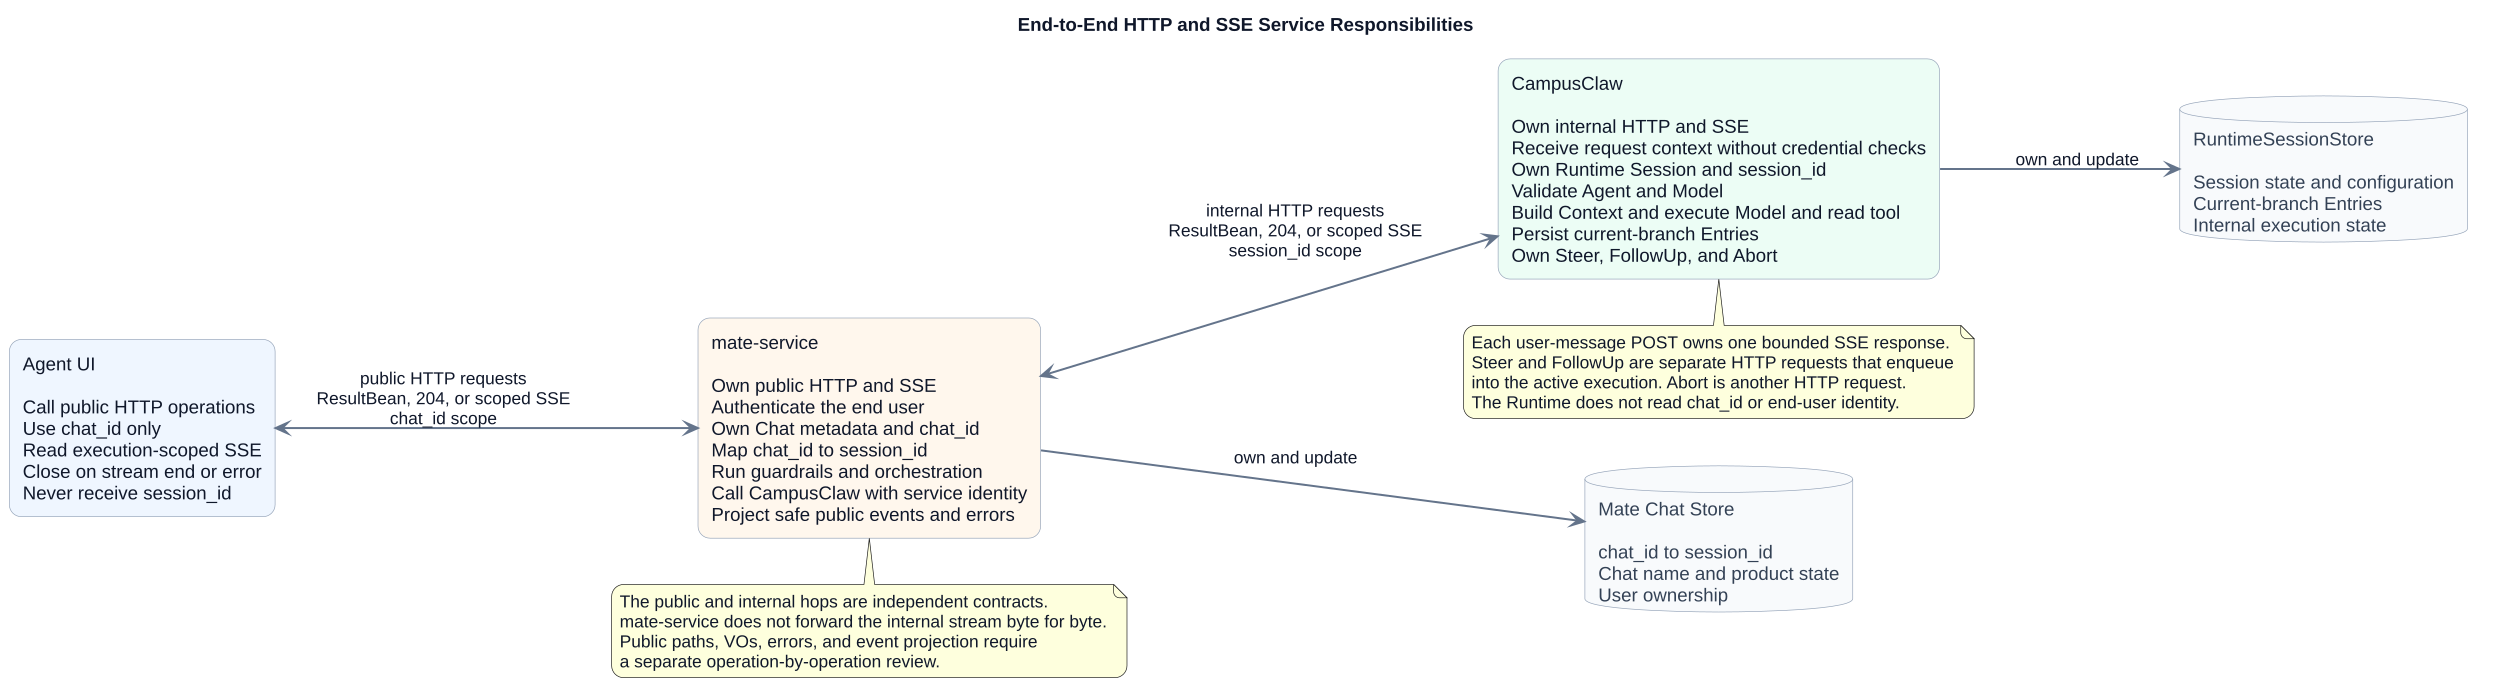
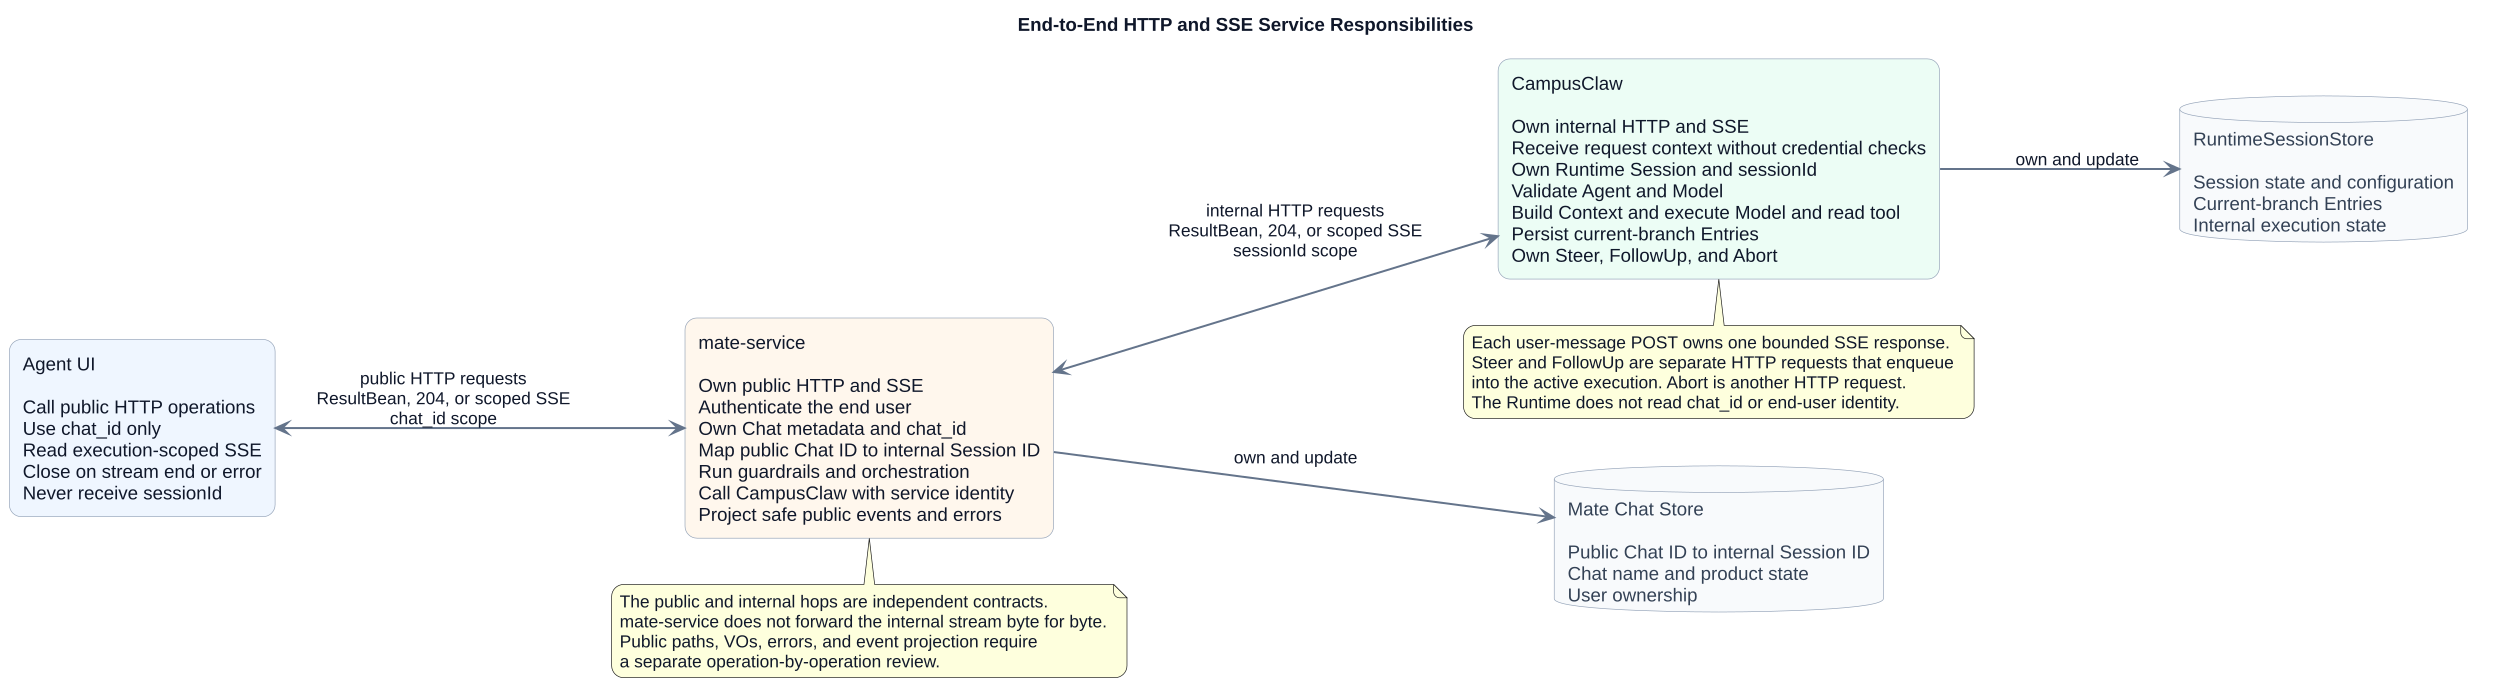
<svg xmlns="http://www.w3.org/2000/svg" contentStyleType="text/css" data-diagram-type="DESCRIPTION" height="522px" preserveAspectRatio="none" style="width:1872px;height:522px;background:#FFFFFF;" version="1.1" viewBox="0 0 1872 522" width="1872px" zoomAndPan="magnify">
  <defs />
  <g>
    <g class="title" data-source-line="1">
      <text fill="#0F172A" font-family="Arial" font-size="14" font-weight="700" lengthAdjust="spacing" textLength="341.503" x="762.024" y="23.132">End-to-End HTTP and SSE Service Responsibilities</text>
    </g>
    <g class="entity" data-qualified-name="UI" data-source-line="32" id="ent0001">
      <rect fill="#EFF6FF" height="132.69" rx="9" ry="9" style="stroke:#94A3B8;stroke-width:0.5;" width="198.999" x="7" y="254.199" />
      <text fill="#0F172A" font-family="Arial" font-size="14" lengthAdjust="spacing" textLength="54.476" x="17" y="277.33">Agent UI</text>
      <text fill="#0F172A" font-family="Arial" font-size="14" lengthAdjust="spacing" textLength="3.89" x="17" y="293.429"> </text>
      <text fill="#0F172A" font-family="Arial" font-size="14" lengthAdjust="spacing" textLength="174.296" x="17" y="309.528">Call public HTTP operations</text>
      <text fill="#0F172A" font-family="Arial" font-size="14" lengthAdjust="spacing" textLength="103.503" x="17" y="325.626">Use chat_id only</text>
      <text fill="#0F172A" font-family="Arial" font-size="14" lengthAdjust="spacing" textLength="178.999" x="17" y="341.725">Read execution-scoped SSE</text>
      <text fill="#0F172A" font-family="Arial" font-size="14" lengthAdjust="spacing" textLength="178.965" x="17" y="357.824">Close on stream end or error</text>
-       <text fill="#0F172A" font-family="Arial" font-size="14" lengthAdjust="spacing" textLength="156.406" x="17" y="373.922">Never receive session_id</text>
+       <text fill="#0F172A" font-family="Arial" font-size="14" lengthAdjust="spacing" textLength="149.399" x="17" y="373.922">Never receive sessionId</text>
    </g>
    <g class="entity" data-qualified-name="Mate" data-source-line="34" id="ent0002">
-       <rect fill="#FFF7ED" height="164.888" rx="9" ry="9" style="stroke:#94A3B8;stroke-width:0.5;" width="256.523" x="522.68" y="238.099" />
-       <text fill="#0F172A" font-family="Arial" font-size="14" lengthAdjust="spacing" textLength="80.131" x="532.68" y="261.231">mate-service</text>
-       <text fill="#0F172A" font-family="Arial" font-size="14" lengthAdjust="spacing" textLength="3.89" x="532.68" y="277.329"> </text>
-       <text fill="#0F172A" font-family="Arial" font-size="14" lengthAdjust="spacing" textLength="168.848" x="532.68" y="293.428">Own public HTTP and SSE</text>
-       <text fill="#0F172A" font-family="Arial" font-size="14" lengthAdjust="spacing" textLength="159.558" x="532.68" y="309.526">Authenticate the end user</text>
-       <text fill="#0F172A" font-family="Arial" font-size="14" lengthAdjust="spacing" textLength="200.792" x="532.68" y="325.625">Own Chat metadata and chat_id</text>
-       <text fill="#0F172A" font-family="Arial" font-size="14" lengthAdjust="spacing" textLength="161.875" x="532.68" y="341.724">Map chat_id to session_id</text>
-       <text fill="#0F172A" font-family="Arial" font-size="14" lengthAdjust="spacing" textLength="203.116" x="532.68" y="357.822">Run guardrails and orchestration</text>
-       <text fill="#0F172A" font-family="Arial" font-size="14" lengthAdjust="spacing" textLength="236.523" x="532.68" y="373.921">Call CampusClaw with service identity</text>
-       <text fill="#0F172A" font-family="Arial" font-size="14" lengthAdjust="spacing" textLength="227.227" x="532.68" y="390.019">Project safe public events and errors</text>
+       <rect fill="#FFF7ED" height="164.888" rx="9" ry="9" style="stroke:#94A3B8;stroke-width:0.5;" width="276.013" x="512.94" y="238.099" />
+       <text fill="#0F172A" font-family="Arial" font-size="14" lengthAdjust="spacing" textLength="80.131" x="522.94" y="261.231">mate-service</text>
+       <text fill="#0F172A" font-family="Arial" font-size="14" lengthAdjust="spacing" textLength="3.89" x="522.94" y="277.329"> </text>
+       <text fill="#0F172A" font-family="Arial" font-size="14" lengthAdjust="spacing" textLength="168.848" x="522.94" y="293.428">Own public HTTP and SSE</text>
+       <text fill="#0F172A" font-family="Arial" font-size="14" lengthAdjust="spacing" textLength="159.558" x="522.94" y="309.526">Authenticate the end user</text>
+       <text fill="#0F172A" font-family="Arial" font-size="14" lengthAdjust="spacing" textLength="200.792" x="522.94" y="325.625">Own Chat metadata and chat_id</text>
+       <text fill="#0F172A" font-family="Arial" font-size="14" lengthAdjust="spacing" textLength="256.013" x="522.94" y="341.724">Map public Chat ID to internal Session ID</text>
+       <text fill="#0F172A" font-family="Arial" font-size="14" lengthAdjust="spacing" textLength="203.116" x="522.94" y="357.822">Run guardrails and orchestration</text>
+       <text fill="#0F172A" font-family="Arial" font-size="14" lengthAdjust="spacing" textLength="236.523" x="522.94" y="373.921">Call CampusClaw with service identity</text>
+       <text fill="#0F172A" font-family="Arial" font-size="14" lengthAdjust="spacing" textLength="227.227" x="522.94" y="390.019">Project safe public events and errors</text>
    </g>
    <g class="entity" data-qualified-name="Runtime" data-source-line="36" id="ent0003">
      <rect fill="#ECFDF5" height="164.888" rx="9" ry="9" style="stroke:#94A3B8;stroke-width:0.5;" width="330.495" x="1121.8" y="44.099" />
      <text fill="#0F172A" font-family="Arial" font-size="14" lengthAdjust="spacing" textLength="83.248" x="1131.8" y="67.231">CampusClaw</text>
      <text fill="#0F172A" font-family="Arial" font-size="14" lengthAdjust="spacing" textLength="3.89" x="1131.8" y="83.329"> </text>
      <text fill="#0F172A" font-family="Arial" font-size="14" lengthAdjust="spacing" textLength="178.185" x="1131.8" y="99.428">Own internal HTTP and SSE</text>
      <text fill="#0F172A" font-family="Arial" font-size="14" lengthAdjust="spacing" textLength="310.495" x="1131.8" y="115.526">Receive request context without credential checks</text>
-       <text fill="#0F172A" font-family="Arial" font-size="14" lengthAdjust="spacing" textLength="235.792" x="1131.8" y="131.625">Own Runtime Session and session_id</text>
+       <text fill="#0F172A" font-family="Arial" font-size="14" lengthAdjust="spacing" textLength="228.785" x="1131.8" y="131.625">Own Runtime Session and sessionId</text>
      <text fill="#0F172A" font-family="Arial" font-size="14" lengthAdjust="spacing" textLength="160.337" x="1131.8" y="147.724">Validate Agent and Model</text>
      <text fill="#0F172A" font-family="Arial" font-size="14" lengthAdjust="spacing" textLength="291.081" x="1131.8" y="163.822">Build Context and execute Model and read tool</text>
      <text fill="#0F172A" font-family="Arial" font-size="14" lengthAdjust="spacing" textLength="185.179" x="1131.8" y="179.921">Persist current-branch Entries</text>
      <text fill="#0F172A" font-family="Arial" font-size="14" lengthAdjust="spacing" textLength="200.758" x="1131.8" y="196.019">Own Steer, FollowUp, and Abort</text>
    </g>
    <g class="entity" data-qualified-name="MateStore" data-source-line="38" id="ent0004">
-       <path d="M1186.77,358.799 C1186.77,348.799 1287.049,348.799 1287.049,348.799 C1287.049,348.799 1387.328,348.799 1387.328,358.799 L1387.328,448.292 C1387.328,458.292 1287.049,458.292 1287.049,458.292 C1287.049,458.292 1186.77,458.292 1186.77,448.292 L1186.77,358.799" fill="#F8FAFC" style="stroke:#94A3B8;stroke-width:0.5;" />
-       <path d="M1186.77,358.799 C1186.77,368.799 1287.049,368.799 1287.049,368.799 C1287.049,368.799 1387.328,368.799 1387.328,358.799" fill="none" style="stroke:#94A3B8;stroke-width:0.5;" />
-       <text fill="#334155" font-family="Arial" font-size="14" lengthAdjust="spacing" textLength="101.938" x="1196.77" y="385.93">Mate Chat Store</text>
-       <text fill="#334155" font-family="Arial" font-size="14" lengthAdjust="spacing" textLength="3.89" x="1196.77" y="402.029"> </text>
-       <text fill="#334155" font-family="Arial" font-size="14" lengthAdjust="spacing" textLength="130.751" x="1196.77" y="418.128">chat_id to session_id</text>
-       <text fill="#334155" font-family="Arial" font-size="14" lengthAdjust="spacing" textLength="180.558" x="1196.77" y="434.226">Chat name and product state</text>
-       <text fill="#334155" font-family="Arial" font-size="14" lengthAdjust="spacing" textLength="97.262" x="1196.77" y="450.325">User ownership</text>
+       <path d="M1163.82,358.799 C1163.82,348.799 1287.04,348.799 1287.04,348.799 C1287.04,348.799 1410.26,348.799 1410.26,358.799 L1410.26,448.292 C1410.26,458.292 1287.04,458.292 1287.04,458.292 C1287.04,458.292 1163.82,458.292 1163.82,448.292 L1163.82,358.799" fill="#F8FAFC" style="stroke:#94A3B8;stroke-width:0.5;" />
+       <path d="M1163.82,358.799 C1163.82,368.799 1287.04,368.799 1287.04,368.799 C1287.04,368.799 1410.26,368.799 1410.26,358.799" fill="none" style="stroke:#94A3B8;stroke-width:0.5;" />
+       <text fill="#334155" font-family="Arial" font-size="14" lengthAdjust="spacing" textLength="101.938" x="1173.82" y="385.93">Mate Chat Store</text>
+       <text fill="#334155" font-family="Arial" font-size="14" lengthAdjust="spacing" textLength="3.89" x="1173.82" y="402.029"> </text>
+       <text fill="#334155" font-family="Arial" font-size="14" lengthAdjust="spacing" textLength="226.44" x="1173.82" y="418.128">Public Chat ID to internal Session ID</text>
+       <text fill="#334155" font-family="Arial" font-size="14" lengthAdjust="spacing" textLength="180.558" x="1173.82" y="434.226">Chat name and product state</text>
+       <text fill="#334155" font-family="Arial" font-size="14" lengthAdjust="spacing" textLength="97.262" x="1173.82" y="450.325">User ownership</text>
    </g>
    <g class="entity" data-qualified-name="RuntimeStore" data-source-line="40" id="ent0005">
      <path d="M1632.2,81.799 C1632.2,71.799 1739.875,71.799 1739.875,71.799 C1739.875,71.799 1847.551,71.799 1847.551,81.799 L1847.551,171.292 C1847.551,181.292 1739.875,181.292 1739.875,181.292 C1739.875,181.292 1632.2,181.292 1632.2,171.292 L1632.2,81.799" fill="#F8FAFC" style="stroke:#94A3B8;stroke-width:0.5;" />
      <path d="M1632.2,81.799 C1632.2,91.799 1739.875,91.799 1739.875,91.799 C1739.875,91.799 1847.551,91.799 1847.551,81.799" fill="none" style="stroke:#94A3B8;stroke-width:0.5;" />
      <text fill="#334155" font-family="Arial" font-size="14" lengthAdjust="spacing" textLength="135.399" x="1642.2" y="108.93">RuntimeSessionStore</text>
      <text fill="#334155" font-family="Arial" font-size="14" lengthAdjust="spacing" textLength="3.89" x="1642.2" y="125.029"> </text>
      <text fill="#334155" font-family="Arial" font-size="14" lengthAdjust="spacing" textLength="195.351" x="1642.2" y="141.128">Session state and configuration</text>
      <text fill="#334155" font-family="Arial" font-size="14" lengthAdjust="spacing" textLength="141.613" x="1642.2" y="157.226">Current-branch Entries</text>
      <text fill="#334155" font-family="Arial" font-size="14" lengthAdjust="spacing" textLength="144.758" x="1642.2" y="173.325">Internal execution state</text>
    </g>
    <g class="entity" data-qualified-name="GMN10" data-source-line="48" id="ent0011">
      <path d="M458,446.649 L458,498.444 A9,9 0 0 0 467,507.444 L834.889,507.444 A9,9 0 0 0 843.889,498.444 L843.889,447.649 L833.889,437.649 L654.94,437.649 L650.94,403.029 L646.94,437.649 L467,437.649 A9,9 0 0 0 458,446.649" fill="#FEFFDD" style="stroke:#181818;stroke-width:0.5;" />
      <path d="M833.889,437.649 L833.889,443.149 A4.5,4.5 0 0 0 838.389,447.649 L843.889,447.649 L833.889,437.649" fill="#FEFFDD" style="stroke:#181818;stroke-width:0.5;" />
      <text fill="#0F172A" font-family="Arial" font-size="13" lengthAdjust="spacing" textLength="320.88" x="464" y="454.842">The public and internal hops are independent contracts.</text>
      <text fill="#0F172A" font-family="Arial" font-size="13" lengthAdjust="spacing" textLength="364.889" x="464" y="469.791">mate-service does not forward the internal stream byte for byte.</text>
      <text fill="#0F172A" font-family="Arial" font-size="13" lengthAdjust="spacing" textLength="312.882" x="464" y="484.74">Public paths, VOs, errors, and event projection require</text>
      <text fill="#0F172A" font-family="Arial" font-size="13" lengthAdjust="spacing" textLength="240.64" x="464" y="499.689">a separate operation-by-operation review.</text>
    </g>
    <g class="entity" data-qualified-name="GMN13" data-source-line="55" id="ent0014">
      <path d="M1095.89,252.649 L1095.89,304.444 A9,9 0 0 0 1104.89,313.444 L1469.205,313.444 A9,9 0 0 0 1478.205,304.444 L1478.205,253.649 L1468.205,243.649 L1291.05,243.649 L1287.05,209.029 L1283.05,243.649 L1104.89,243.649 A9,9 0 0 0 1095.89,252.649" fill="#FEFFDD" style="stroke:#181818;stroke-width:0.5;" />
      <path d="M1468.205,243.649 L1468.205,249.149 A4.5,4.5 0 0 0 1472.705,253.649 L1478.205,253.649 L1468.205,243.649" fill="#FEFFDD" style="stroke:#181818;stroke-width:0.5;" />
      <text fill="#0F172A" font-family="Arial" font-size="13" lengthAdjust="spacing" textLength="358.427" x="1101.89" y="260.842">Each user-message POST owns one bounded SSE response.</text>
      <text fill="#0F172A" font-family="Arial" font-size="13" lengthAdjust="spacing" textLength="361.315" x="1101.89" y="275.791">Steer and FollowUp are separate HTTP requests that enqueue</text>
      <text fill="#0F172A" font-family="Arial" font-size="13" lengthAdjust="spacing" textLength="326.612" x="1101.89" y="290.74">into the active execution. Abort is another HTTP request.</text>
      <text fill="#0F172A" font-family="Arial" font-size="13" lengthAdjust="spacing" textLength="321.572" x="1101.89" y="305.689">The Runtime does not read chat_id or end-user identity.</text>
    </g>
    <g class="link" data-entity-1="ent0001" data-entity-2="ent0002" data-link-type="dependency" data-source-line="42" id="lnk6">
-       <path d="M211.36,320.539 C300.13,320.539 420.97,320.539 517.56,320.539" fill="none" id="UI-Mate" style="stroke:#64748B;stroke-width:1.5;" />
+       <path d="M211.36,320.539 C297.08,320.539 412.01,320.539 507.47,320.539" fill="none" id="UI-Mate" style="stroke:#64748B;stroke-width:1.5;" />
      <polygon fill="#64748B" points="206.36,320.539,215.36,324.539,211.36,320.539,215.36,316.539,206.36,320.539" style="stroke:#64748B;stroke-width:1.5;stroke-linejoin:miter;stroke-miterlimit:10;" />
-       <polygon fill="#64748B" points="522.56,320.539,513.56,316.539,517.56,320.539,513.56,324.539,522.56,320.539" style="stroke:#64748B;stroke-width:1.5;stroke-linejoin:miter;stroke-miterlimit:10;" />
+       <polygon fill="#64748B" points="512.47,320.539,503.47,316.539,507.47,320.539,503.47,324.539,512.47,320.539" style="stroke:#64748B;stroke-width:1.5;stroke-linejoin:miter;stroke-miterlimit:10;" />
      <text fill="#0F172A" font-family="Arial" font-size="13" lengthAdjust="spacing" textLength="124.992" x="269.535" y="287.733">public HTTP requests</text>
      <text fill="#0F172A" font-family="Arial" font-size="13" lengthAdjust="spacing" textLength="190.061" x="237" y="302.681">ResultBean, 204, or scoped SSE</text>
      <text fill="#0F172A" font-family="Arial" font-size="13" lengthAdjust="spacing" textLength="80.222" x="291.92" y="317.63">chat_id scope</text>
    </g>
    <g class="link" data-entity-1="ent0002" data-entity-2="ent0003" data-link-type="dependency" data-source-line="43" id="lnk7">
-       <path d="M784.281,280.056 C882.651,249.956 1009.899,211.021 1116.549,178.401" fill="none" id="Mate-Runtime" style="stroke:#64748B;stroke-width:1.5;" />
-       <polygon fill="#64748B" points="779.5,281.519,789.277,282.71,784.281,280.056,786.936,275.06,779.5,281.519" style="stroke:#64748B;stroke-width:1.5;stroke-linejoin:miter;stroke-miterlimit:10;" />
-       <polygon fill="#64748B" points="1121.33,176.939,1111.554,175.746,1116.549,178.401,1113.893,183.396,1121.33,176.939" style="stroke:#64748B;stroke-width:1.5;stroke-linejoin:miter;stroke-miterlimit:10;" />
+       <path d="M793.921,277.106 C891.521,247.246 1013.529,209.911 1116.769,178.331" fill="none" id="Mate-Runtime" style="stroke:#64748B;stroke-width:1.5;" />
+       <polygon fill="#64748B" points="789.14,278.569,798.917,279.761,793.921,277.106,796.576,272.111,789.14,278.569" style="stroke:#64748B;stroke-width:1.5;stroke-linejoin:miter;stroke-miterlimit:10;" />
+       <polygon fill="#64748B" points="1121.55,176.869,1111.774,175.676,1116.769,178.331,1114.114,183.326,1121.55,176.869" style="stroke:#64748B;stroke-width:1.5;stroke-linejoin:miter;stroke-miterlimit:10;" />
      <text fill="#0F172A" font-family="Arial" font-size="13" lengthAdjust="spacing" textLength="133.663" x="903.09" y="162.023">internal HTTP requests</text>
      <text fill="#0F172A" font-family="Arial" font-size="13" lengthAdjust="spacing" textLength="190.061" x="874.89" y="176.971">ResultBean, 204, or scoped SSE</text>
-       <text fill="#0F172A" font-family="Arial" font-size="13" lengthAdjust="spacing" textLength="99.728" x="920.057" y="191.92">session_id scope</text>
+       <text fill="#0F172A" font-family="Arial" font-size="13" lengthAdjust="spacing" textLength="93.222" x="923.31" y="191.92">sessionId scope</text>
    </g>
    <g class="link" data-entity-1="ent0002" data-entity-2="ent0004" data-link-type="dependency" data-source-line="44" id="lnk8">
-       <path d="M779.5,337.239 C899.39,352.929 1071.422,375.45 1181.312,389.83" fill="none" id="Mate-to-MateStore" style="stroke:#64748B;stroke-width:1.5;" />
-       <polygon fill="#64748B" points="1186.27,390.479,1177.865,385.345,1181.312,389.83,1176.827,393.277,1186.27,390.479" style="stroke:#64748B;stroke-width:1.5;stroke-linejoin:miter;stroke-miterlimit:10;" />
+       <path d="M789.14,338.499 C900.58,353.089 1051.342,372.82 1158.612,386.86" fill="none" id="Mate-to-MateStore" style="stroke:#64748B;stroke-width:1.5;" />
+       <polygon fill="#64748B" points="1163.57,387.509,1155.165,382.375,1158.612,386.86,1154.127,390.307,1163.57,387.509" style="stroke:#64748B;stroke-width:1.5;stroke-linejoin:miter;stroke-miterlimit:10;" />
      <text fill="#0F172A" font-family="Arial" font-size="13" lengthAdjust="spacing" textLength="92.523" x="923.89" y="346.952">own and update</text>
    </g>
    <g class="link" data-entity-1="ent0003" data-entity-2="ent0005" data-link-type="dependency" data-source-line="45" id="lnk9">
      <path d="M1452.72,126.539 C1512.46,126.539 1573.35,126.539 1626.83,126.539" fill="none" id="Runtime-to-RuntimeStore" style="stroke:#64748B;stroke-width:1.5;" />
      <polygon fill="#64748B" points="1631.83,126.539,1622.83,122.539,1626.83,126.539,1622.83,130.539,1631.83,126.539" style="stroke:#64748B;stroke-width:1.5;stroke-linejoin:miter;stroke-miterlimit:10;" />
      <text fill="#0F172A" font-family="Arial" font-size="13" lengthAdjust="spacing" textLength="92.523" x="1509.2" y="123.733">own and update</text>
    </g>
  </g>
</svg>
